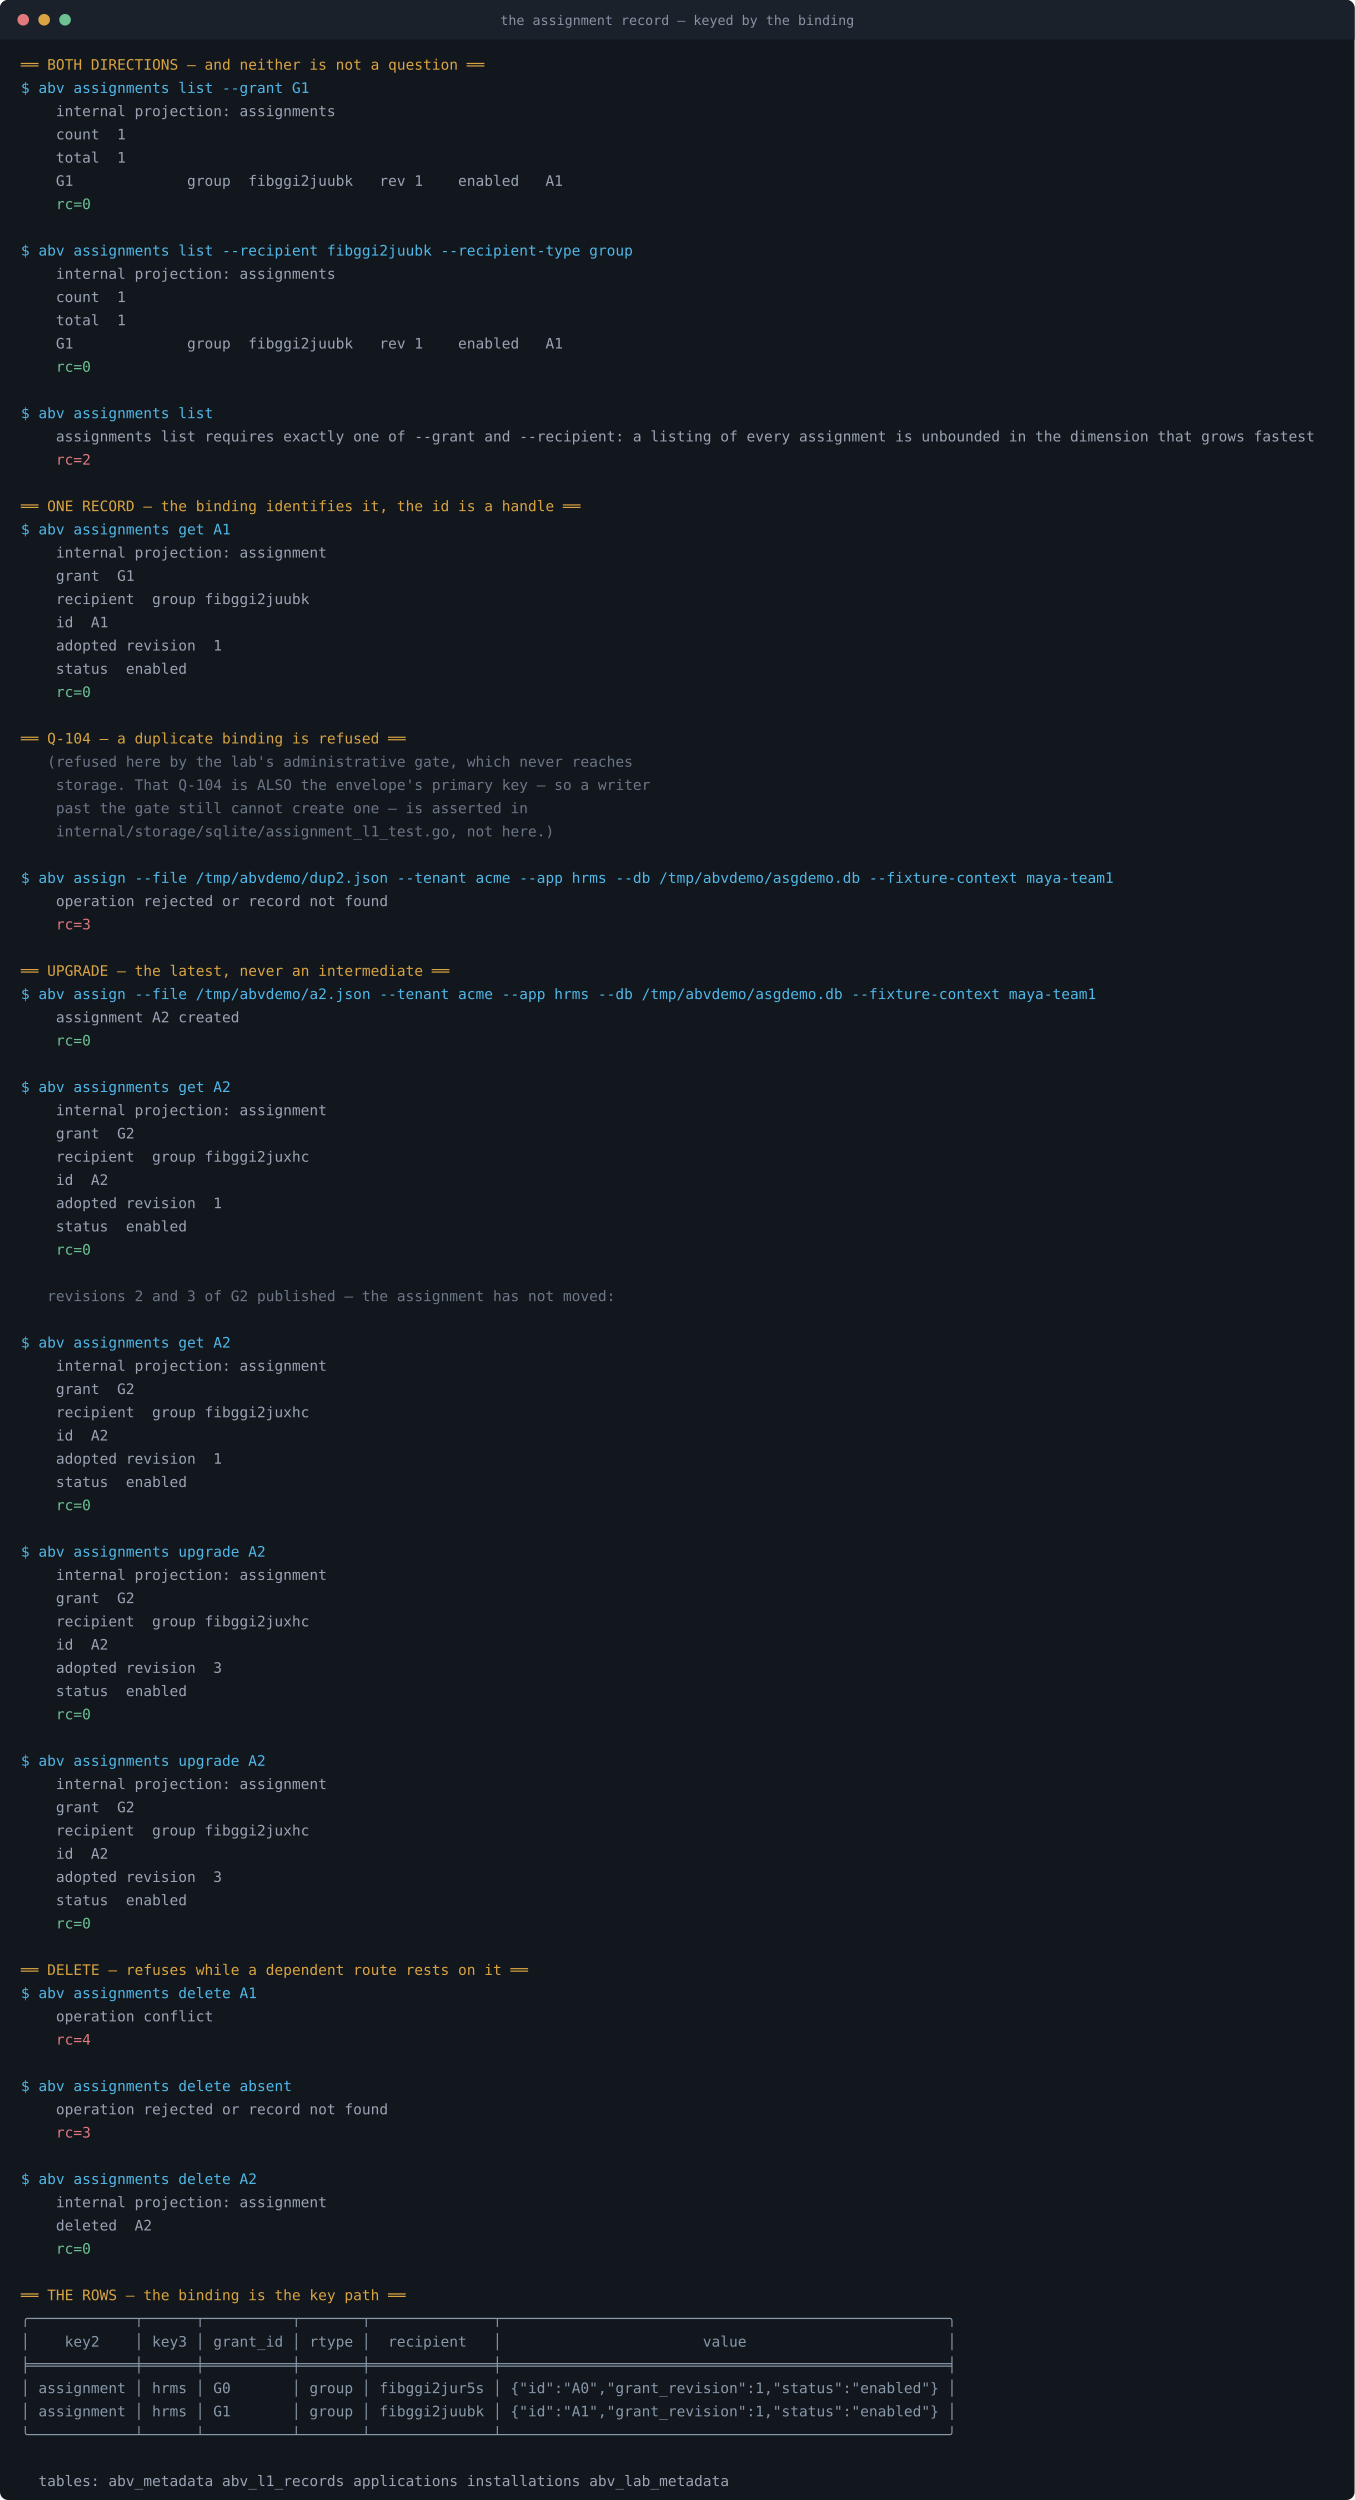
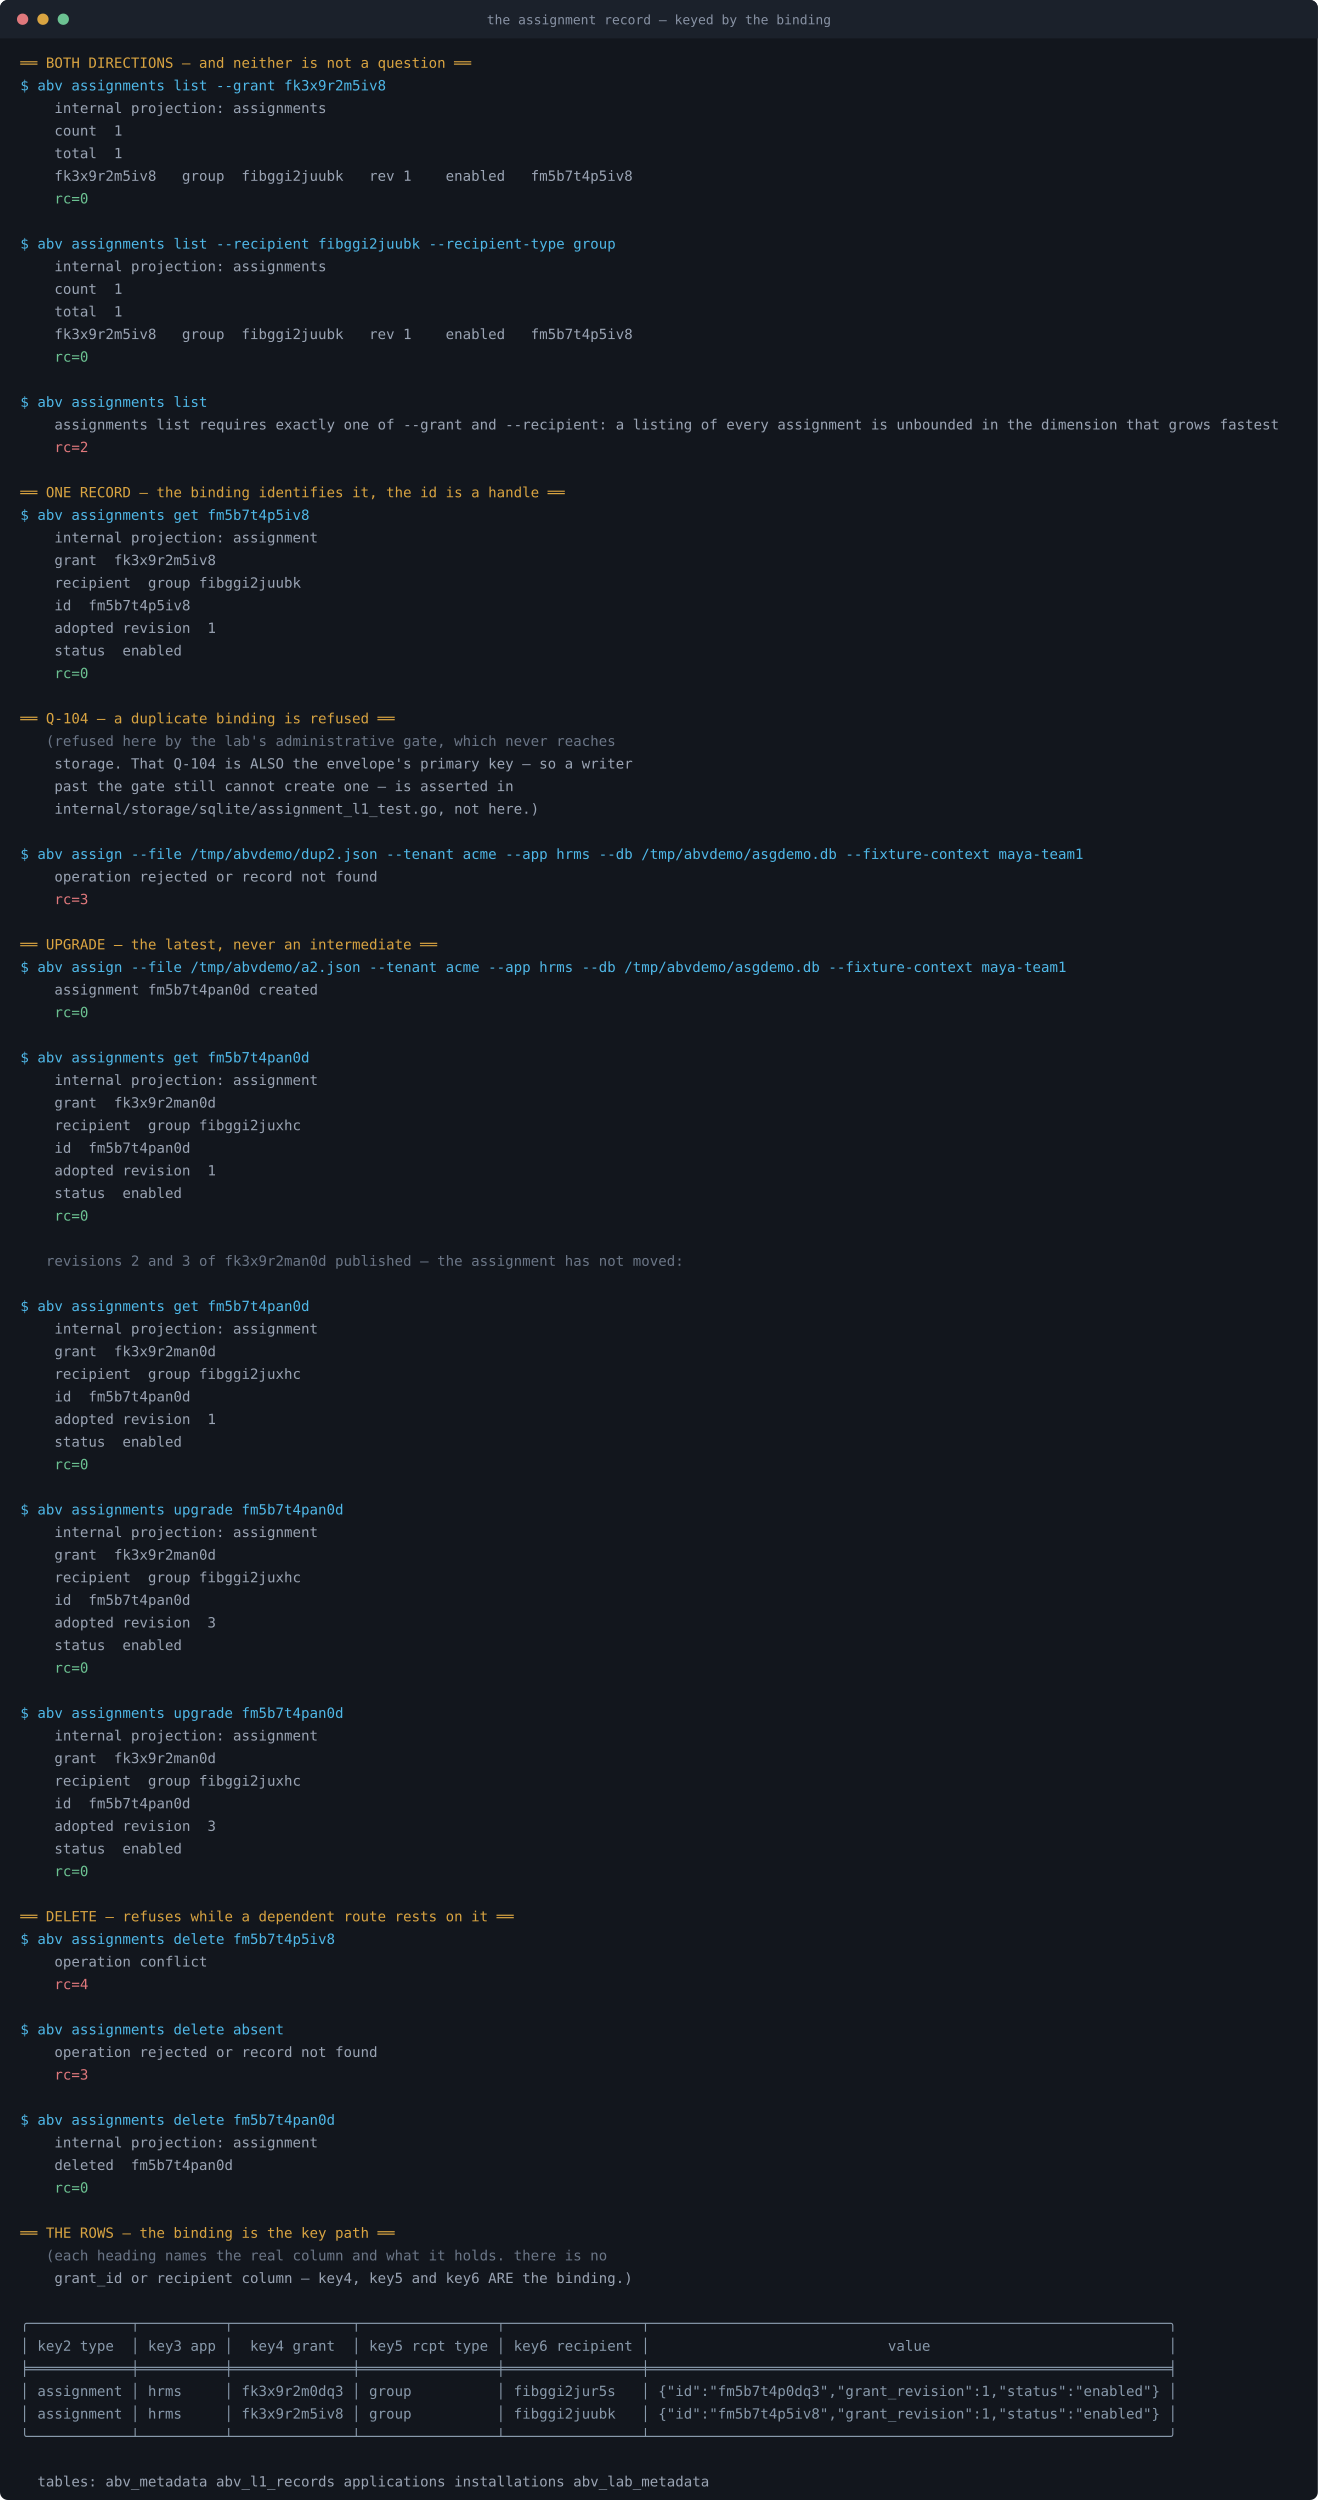
- <svg xmlns="http://www.w3.org/2000/svg" viewBox="0 0 1166 2152" width="1166" height="2152" font-family="ui-monospace, SFMono-Regular, Menlo, Consolas, monospace" font-size="12.5">
-   <rect width="1166" height="2152" rx="7" fill="#12161d" />
+ <svg xmlns="http://www.w3.org/2000/svg" viewBox="0 0 1166 2212" width="1166" height="2212" font-family="ui-monospace, SFMono-Regular, Menlo, Consolas, monospace" font-size="12.5">
+   <rect width="1166" height="2212" rx="7" fill="#12161d" />
  <path d="M0 7a7 7 0 0 1 7-7h1152a7 7 0 0 1 7 7v27H0Z" fill="#1b212b" />
  <circle cx="20" cy="17" r="5" fill="#e0787c" />
  <circle cx="38" cy="17" r="5" fill="#d9a441" />
  <circle cx="56" cy="17" r="5" fill="#6cc292" />
  <text x="583.0" y="21.5" text-anchor="middle" fill="#8892a4" font-size="11.5">the assignment record — keyed by the binding</text>
  <text x="18" y="60" fill="#d9a441" xml:space="preserve">══ BOTH DIRECTIONS — and neither is not a question ══</text>
-   <text x="18" y="80" fill="#4fb8e8" xml:space="preserve">$ abv assignments list --grant G1</text>
+   <text x="18" y="80" fill="#4fb8e8" xml:space="preserve">$ abv assignments list --grant fk3x9r2m5iv8</text>
  <text x="18" y="100" fill="#9aa4b4" xml:space="preserve">    internal projection: assignments</text>
  <text x="18" y="120" fill="#9aa4b4" xml:space="preserve">    count  1</text>
  <text x="18" y="140" fill="#9aa4b4" xml:space="preserve">    total  1</text>
-   <text x="18" y="160" fill="#9aa4b4" xml:space="preserve">    G1             group  fibggi2juubk   rev 1    enabled   A1</text>
+   <text x="18" y="160" fill="#9aa4b4" xml:space="preserve">    fk3x9r2m5iv8   group  fibggi2juubk   rev 1    enabled   fm5b7t4p5iv8</text>
  <text x="18" y="180" fill="#6cc292" xml:space="preserve">    rc=0</text>
  <text x="18" y="200" fill="#9aa4b4" xml:space="preserve" />
  <text x="18" y="220" fill="#4fb8e8" xml:space="preserve">$ abv assignments list --recipient fibggi2juubk --recipient-type group</text>
  <text x="18" y="240" fill="#9aa4b4" xml:space="preserve">    internal projection: assignments</text>
  <text x="18" y="260" fill="#9aa4b4" xml:space="preserve">    count  1</text>
  <text x="18" y="280" fill="#9aa4b4" xml:space="preserve">    total  1</text>
-   <text x="18" y="300" fill="#9aa4b4" xml:space="preserve">    G1             group  fibggi2juubk   rev 1    enabled   A1</text>
+   <text x="18" y="300" fill="#9aa4b4" xml:space="preserve">    fk3x9r2m5iv8   group  fibggi2juubk   rev 1    enabled   fm5b7t4p5iv8</text>
  <text x="18" y="320" fill="#6cc292" xml:space="preserve">    rc=0</text>
  <text x="18" y="340" fill="#9aa4b4" xml:space="preserve" />
  <text x="18" y="360" fill="#4fb8e8" xml:space="preserve">$ abv assignments list</text>
  <text x="18" y="380" fill="#9aa4b4" xml:space="preserve">    assignments list requires exactly one of --grant and --recipient: a listing of every assignment is unbounded in the dimension that grows fastest</text>
  <text x="18" y="400" fill="#e0787c" xml:space="preserve">    rc=2</text>
  <text x="18" y="420" fill="#9aa4b4" xml:space="preserve" />
  <text x="18" y="440" fill="#d9a441" xml:space="preserve">══ ONE RECORD — the binding identifies it, the id is a handle ══</text>
-   <text x="18" y="460" fill="#4fb8e8" xml:space="preserve">$ abv assignments get A1</text>
+   <text x="18" y="460" fill="#4fb8e8" xml:space="preserve">$ abv assignments get fm5b7t4p5iv8</text>
  <text x="18" y="480" fill="#9aa4b4" xml:space="preserve">    internal projection: assignment</text>
-   <text x="18" y="500" fill="#9aa4b4" xml:space="preserve">    grant  G1</text>
+   <text x="18" y="500" fill="#9aa4b4" xml:space="preserve">    grant  fk3x9r2m5iv8</text>
  <text x="18" y="520" fill="#9aa4b4" xml:space="preserve">    recipient  group fibggi2juubk</text>
-   <text x="18" y="540" fill="#9aa4b4" xml:space="preserve">    id  A1</text>
+   <text x="18" y="540" fill="#9aa4b4" xml:space="preserve">    id  fm5b7t4p5iv8</text>
  <text x="18" y="560" fill="#9aa4b4" xml:space="preserve">    adopted revision  1</text>
  <text x="18" y="580" fill="#9aa4b4" xml:space="preserve">    status  enabled</text>
  <text x="18" y="600" fill="#6cc292" xml:space="preserve">    rc=0</text>
  <text x="18" y="620" fill="#9aa4b4" xml:space="preserve" />
  <text x="18" y="640" fill="#d9a441" xml:space="preserve">══ Q-104 — a duplicate binding is refused ══</text>
  <text x="18" y="660" fill="#6b7687" xml:space="preserve">   (refused here by the lab's administrative gate, which never reaches</text>
-   <text x="18" y="680" fill="#6b7687" xml:space="preserve">    storage. That Q-104 is ALSO the envelope's primary key — so a writer</text>
-   <text x="18" y="700" fill="#6b7687" xml:space="preserve">    past the gate still cannot create one — is asserted in</text>
-   <text x="18" y="720" fill="#6b7687" xml:space="preserve">    internal/storage/sqlite/assignment_l1_test.go, not here.)</text>
+   <text x="18" y="680" fill="#9aa4b4" xml:space="preserve">    storage. That Q-104 is ALSO the envelope's primary key — so a writer</text>
+   <text x="18" y="700" fill="#9aa4b4" xml:space="preserve">    past the gate still cannot create one — is asserted in</text>
+   <text x="18" y="720" fill="#9aa4b4" xml:space="preserve">    internal/storage/sqlite/assignment_l1_test.go, not here.)</text>
  <text x="18" y="740" fill="#9aa4b4" xml:space="preserve" />
  <text x="18" y="760" fill="#4fb8e8" xml:space="preserve">$ abv assign --file /tmp/abvdemo/dup2.json --tenant acme --app hrms --db /tmp/abvdemo/asgdemo.db --fixture-context maya-team1</text>
  <text x="18" y="780" fill="#9aa4b4" xml:space="preserve">    operation rejected or record not found</text>
  <text x="18" y="800" fill="#e0787c" xml:space="preserve">    rc=3</text>
  <text x="18" y="820" fill="#9aa4b4" xml:space="preserve" />
  <text x="18" y="840" fill="#d9a441" xml:space="preserve">══ UPGRADE — the latest, never an intermediate ══</text>
  <text x="18" y="860" fill="#4fb8e8" xml:space="preserve">$ abv assign --file /tmp/abvdemo/a2.json --tenant acme --app hrms --db /tmp/abvdemo/asgdemo.db --fixture-context maya-team1</text>
-   <text x="18" y="880" fill="#9aa4b4" xml:space="preserve">    assignment A2 created</text>
+   <text x="18" y="880" fill="#9aa4b4" xml:space="preserve">    assignment fm5b7t4pan0d created</text>
  <text x="18" y="900" fill="#6cc292" xml:space="preserve">    rc=0</text>
  <text x="18" y="920" fill="#9aa4b4" xml:space="preserve" />
-   <text x="18" y="940" fill="#4fb8e8" xml:space="preserve">$ abv assignments get A2</text>
+   <text x="18" y="940" fill="#4fb8e8" xml:space="preserve">$ abv assignments get fm5b7t4pan0d</text>
  <text x="18" y="960" fill="#9aa4b4" xml:space="preserve">    internal projection: assignment</text>
-   <text x="18" y="980" fill="#9aa4b4" xml:space="preserve">    grant  G2</text>
+   <text x="18" y="980" fill="#9aa4b4" xml:space="preserve">    grant  fk3x9r2man0d</text>
  <text x="18" y="1000" fill="#9aa4b4" xml:space="preserve">    recipient  group fibggi2juxhc</text>
-   <text x="18" y="1020" fill="#9aa4b4" xml:space="preserve">    id  A2</text>
+   <text x="18" y="1020" fill="#9aa4b4" xml:space="preserve">    id  fm5b7t4pan0d</text>
  <text x="18" y="1040" fill="#9aa4b4" xml:space="preserve">    adopted revision  1</text>
  <text x="18" y="1060" fill="#9aa4b4" xml:space="preserve">    status  enabled</text>
  <text x="18" y="1080" fill="#6cc292" xml:space="preserve">    rc=0</text>
  <text x="18" y="1100" fill="#9aa4b4" xml:space="preserve" />
-   <text x="18" y="1120" fill="#6b7687" xml:space="preserve">   revisions 2 and 3 of G2 published — the assignment has not moved:</text>
+   <text x="18" y="1120" fill="#6b7687" xml:space="preserve">   revisions 2 and 3 of fk3x9r2man0d published — the assignment has not moved:</text>
  <text x="18" y="1140" fill="#9aa4b4" xml:space="preserve" />
-   <text x="18" y="1160" fill="#4fb8e8" xml:space="preserve">$ abv assignments get A2</text>
+   <text x="18" y="1160" fill="#4fb8e8" xml:space="preserve">$ abv assignments get fm5b7t4pan0d</text>
  <text x="18" y="1180" fill="#9aa4b4" xml:space="preserve">    internal projection: assignment</text>
-   <text x="18" y="1200" fill="#9aa4b4" xml:space="preserve">    grant  G2</text>
+   <text x="18" y="1200" fill="#9aa4b4" xml:space="preserve">    grant  fk3x9r2man0d</text>
  <text x="18" y="1220" fill="#9aa4b4" xml:space="preserve">    recipient  group fibggi2juxhc</text>
-   <text x="18" y="1240" fill="#9aa4b4" xml:space="preserve">    id  A2</text>
+   <text x="18" y="1240" fill="#9aa4b4" xml:space="preserve">    id  fm5b7t4pan0d</text>
  <text x="18" y="1260" fill="#9aa4b4" xml:space="preserve">    adopted revision  1</text>
  <text x="18" y="1280" fill="#9aa4b4" xml:space="preserve">    status  enabled</text>
  <text x="18" y="1300" fill="#6cc292" xml:space="preserve">    rc=0</text>
  <text x="18" y="1320" fill="#9aa4b4" xml:space="preserve" />
-   <text x="18" y="1340" fill="#4fb8e8" xml:space="preserve">$ abv assignments upgrade A2</text>
+   <text x="18" y="1340" fill="#4fb8e8" xml:space="preserve">$ abv assignments upgrade fm5b7t4pan0d</text>
  <text x="18" y="1360" fill="#9aa4b4" xml:space="preserve">    internal projection: assignment</text>
-   <text x="18" y="1380" fill="#9aa4b4" xml:space="preserve">    grant  G2</text>
+   <text x="18" y="1380" fill="#9aa4b4" xml:space="preserve">    grant  fk3x9r2man0d</text>
  <text x="18" y="1400" fill="#9aa4b4" xml:space="preserve">    recipient  group fibggi2juxhc</text>
-   <text x="18" y="1420" fill="#9aa4b4" xml:space="preserve">    id  A2</text>
+   <text x="18" y="1420" fill="#9aa4b4" xml:space="preserve">    id  fm5b7t4pan0d</text>
  <text x="18" y="1440" fill="#9aa4b4" xml:space="preserve">    adopted revision  3</text>
  <text x="18" y="1460" fill="#9aa4b4" xml:space="preserve">    status  enabled</text>
  <text x="18" y="1480" fill="#6cc292" xml:space="preserve">    rc=0</text>
  <text x="18" y="1500" fill="#9aa4b4" xml:space="preserve" />
-   <text x="18" y="1520" fill="#4fb8e8" xml:space="preserve">$ abv assignments upgrade A2</text>
+   <text x="18" y="1520" fill="#4fb8e8" xml:space="preserve">$ abv assignments upgrade fm5b7t4pan0d</text>
  <text x="18" y="1540" fill="#9aa4b4" xml:space="preserve">    internal projection: assignment</text>
-   <text x="18" y="1560" fill="#9aa4b4" xml:space="preserve">    grant  G2</text>
+   <text x="18" y="1560" fill="#9aa4b4" xml:space="preserve">    grant  fk3x9r2man0d</text>
  <text x="18" y="1580" fill="#9aa4b4" xml:space="preserve">    recipient  group fibggi2juxhc</text>
-   <text x="18" y="1600" fill="#9aa4b4" xml:space="preserve">    id  A2</text>
+   <text x="18" y="1600" fill="#9aa4b4" xml:space="preserve">    id  fm5b7t4pan0d</text>
  <text x="18" y="1620" fill="#9aa4b4" xml:space="preserve">    adopted revision  3</text>
  <text x="18" y="1640" fill="#9aa4b4" xml:space="preserve">    status  enabled</text>
  <text x="18" y="1660" fill="#6cc292" xml:space="preserve">    rc=0</text>
  <text x="18" y="1680" fill="#9aa4b4" xml:space="preserve" />
  <text x="18" y="1700" fill="#d9a441" xml:space="preserve">══ DELETE — refuses while a dependent route rests on it ══</text>
-   <text x="18" y="1720" fill="#4fb8e8" xml:space="preserve">$ abv assignments delete A1</text>
+   <text x="18" y="1720" fill="#4fb8e8" xml:space="preserve">$ abv assignments delete fm5b7t4p5iv8</text>
  <text x="18" y="1740" fill="#9aa4b4" xml:space="preserve">    operation conflict</text>
  <text x="18" y="1760" fill="#e0787c" xml:space="preserve">    rc=4</text>
  <text x="18" y="1780" fill="#9aa4b4" xml:space="preserve" />
  <text x="18" y="1800" fill="#4fb8e8" xml:space="preserve">$ abv assignments delete absent</text>
  <text x="18" y="1820" fill="#9aa4b4" xml:space="preserve">    operation rejected or record not found</text>
  <text x="18" y="1840" fill="#e0787c" xml:space="preserve">    rc=3</text>
  <text x="18" y="1860" fill="#9aa4b4" xml:space="preserve" />
-   <text x="18" y="1880" fill="#4fb8e8" xml:space="preserve">$ abv assignments delete A2</text>
+   <text x="18" y="1880" fill="#4fb8e8" xml:space="preserve">$ abv assignments delete fm5b7t4pan0d</text>
  <text x="18" y="1900" fill="#9aa4b4" xml:space="preserve">    internal projection: assignment</text>
-   <text x="18" y="1920" fill="#9aa4b4" xml:space="preserve">    deleted  A2</text>
+   <text x="18" y="1920" fill="#9aa4b4" xml:space="preserve">    deleted  fm5b7t4pan0d</text>
  <text x="18" y="1940" fill="#6cc292" xml:space="preserve">    rc=0</text>
  <text x="18" y="1960" fill="#9aa4b4" xml:space="preserve" />
  <text x="18" y="1980" fill="#d9a441" xml:space="preserve">══ THE ROWS — the binding is the key path ══</text>
-   <text x="18" y="2000" fill="#8899ab" xml:space="preserve">╭────────────┬──────┬──────────┬───────┬──────────────┬───────────────────────────────────────────────────╮</text>
-   <text x="18" y="2020" fill="#8899ab" xml:space="preserve">│    key2    │ key3 │ grant_id │ rtype │  recipient   │                       value                       │</text>
-   <text x="18" y="2040" fill="#8899ab" xml:space="preserve">╞════════════╪══════╪══════════╪═══════╪══════════════╪═══════════════════════════════════════════════════╡</text>
-   <text x="18" y="2060" fill="#8899ab" xml:space="preserve">│ assignment │ hrms │ G0       │ group │ fibggi2jur5s │ {"id":"A0","grant_revision":1,"status":"enabled"} │</text>
-   <text x="18" y="2080" fill="#8899ab" xml:space="preserve">│ assignment │ hrms │ G1       │ group │ fibggi2juubk │ {"id":"A1","grant_revision":1,"status":"enabled"} │</text>
-   <text x="18" y="2100" fill="#8899ab" xml:space="preserve">╰────────────┴──────┴──────────┴───────┴──────────────┴───────────────────────────────────────────────────╯</text>
-   <text x="18" y="2120" fill="#9aa4b4" xml:space="preserve" />
-   <text x="18" y="2140" fill="#9aa4b4" xml:space="preserve">  tables: abv_metadata abv_l1_records applications installations abv_lab_metadata</text>
+   <text x="18" y="2000" fill="#6b7687" xml:space="preserve">   (each heading names the real column and what it holds. there is no</text>
+   <text x="18" y="2020" fill="#9aa4b4" xml:space="preserve">    grant_id or recipient column — key4, key5 and key6 ARE the binding.)</text>
+   <text x="18" y="2040" fill="#9aa4b4" xml:space="preserve" />
+   <text x="18" y="2060" fill="#8899ab" xml:space="preserve">╭────────────┬──────────┬──────────────┬────────────────┬────────────────┬─────────────────────────────────────────────────────────────╮</text>
+   <text x="18" y="2080" fill="#8899ab" xml:space="preserve">│ key2 type  │ key3 app │  key4 grant  │ key5 rcpt type │ key6 recipient │                            value                            │</text>
+   <text x="18" y="2100" fill="#8899ab" xml:space="preserve">╞════════════╪══════════╪══════════════╪════════════════╪════════════════╪═════════════════════════════════════════════════════════════╡</text>
+   <text x="18" y="2120" fill="#8899ab" xml:space="preserve">│ assignment │ hrms     │ fk3x9r2m0dq3 │ group          │ fibggi2jur5s   │ {"id":"fm5b7t4p0dq3","grant_revision":1,"status":"enabled"} │</text>
+   <text x="18" y="2140" fill="#8899ab" xml:space="preserve">│ assignment │ hrms     │ fk3x9r2m5iv8 │ group          │ fibggi2juubk   │ {"id":"fm5b7t4p5iv8","grant_revision":1,"status":"enabled"} │</text>
+   <text x="18" y="2160" fill="#8899ab" xml:space="preserve">╰────────────┴──────────┴──────────────┴────────────────┴────────────────┴─────────────────────────────────────────────────────────────╯</text>
+   <text x="18" y="2180" fill="#9aa4b4" xml:space="preserve" />
+   <text x="18" y="2200" fill="#9aa4b4" xml:space="preserve">  tables: abv_metadata abv_l1_records applications installations abv_lab_metadata</text>
</svg>
